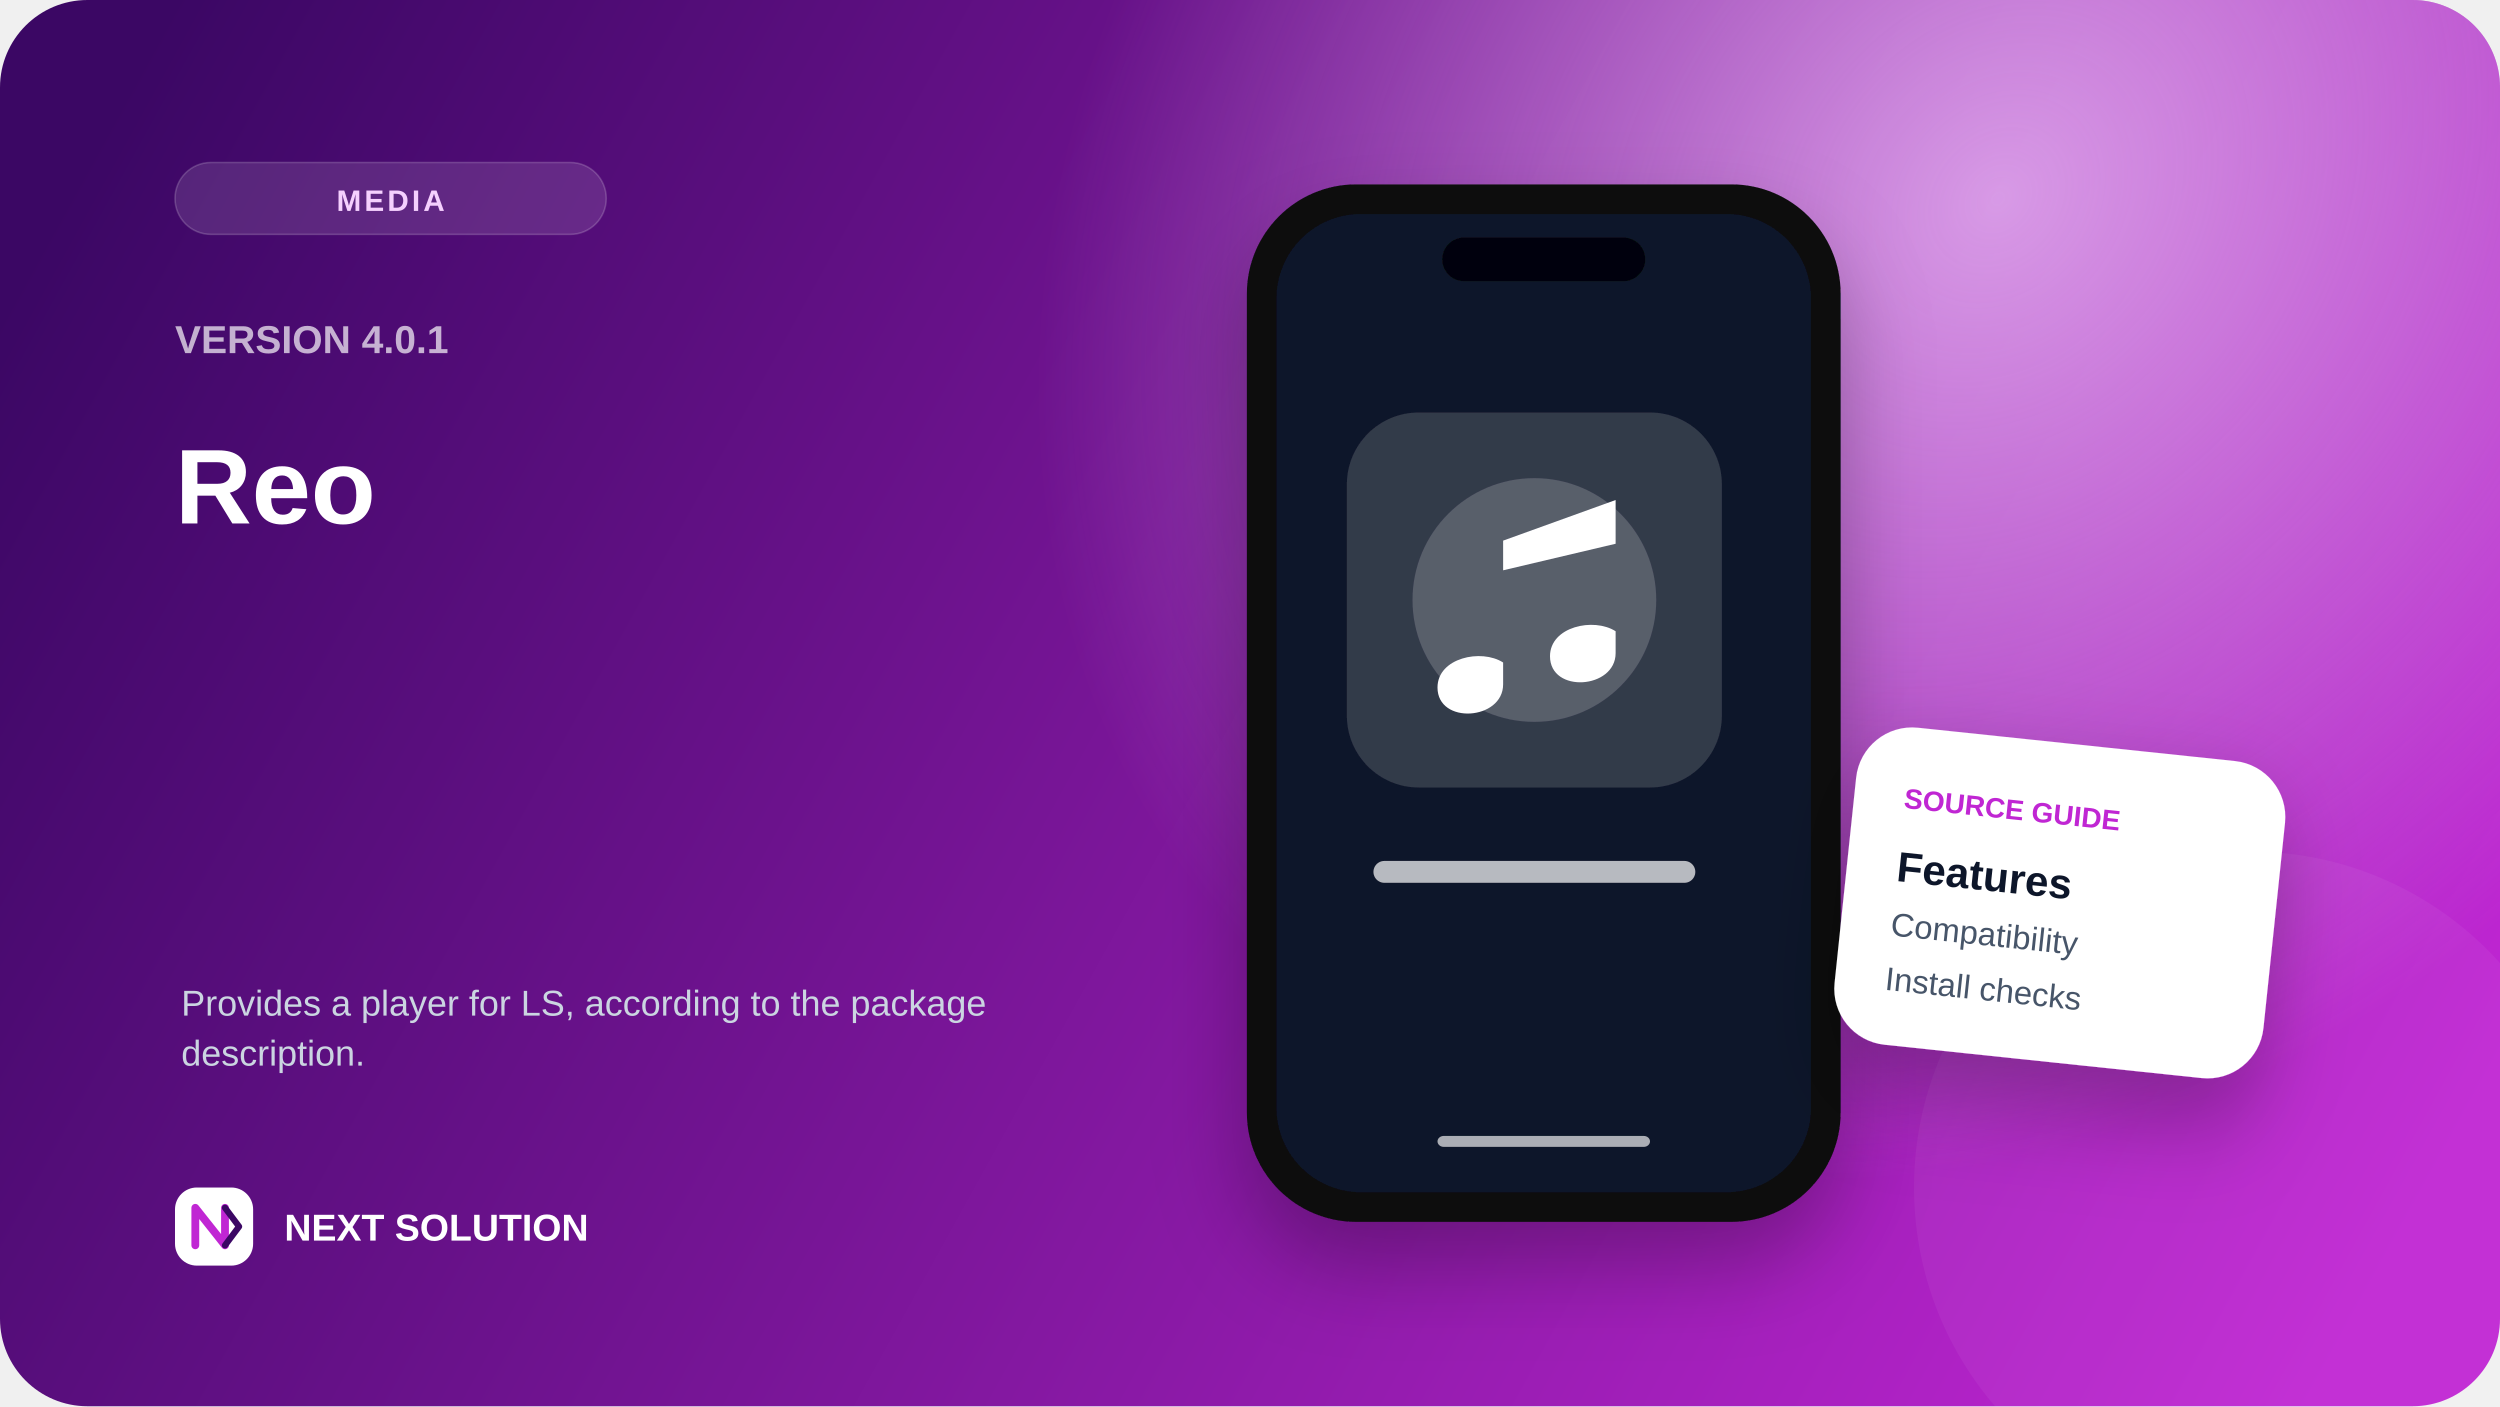
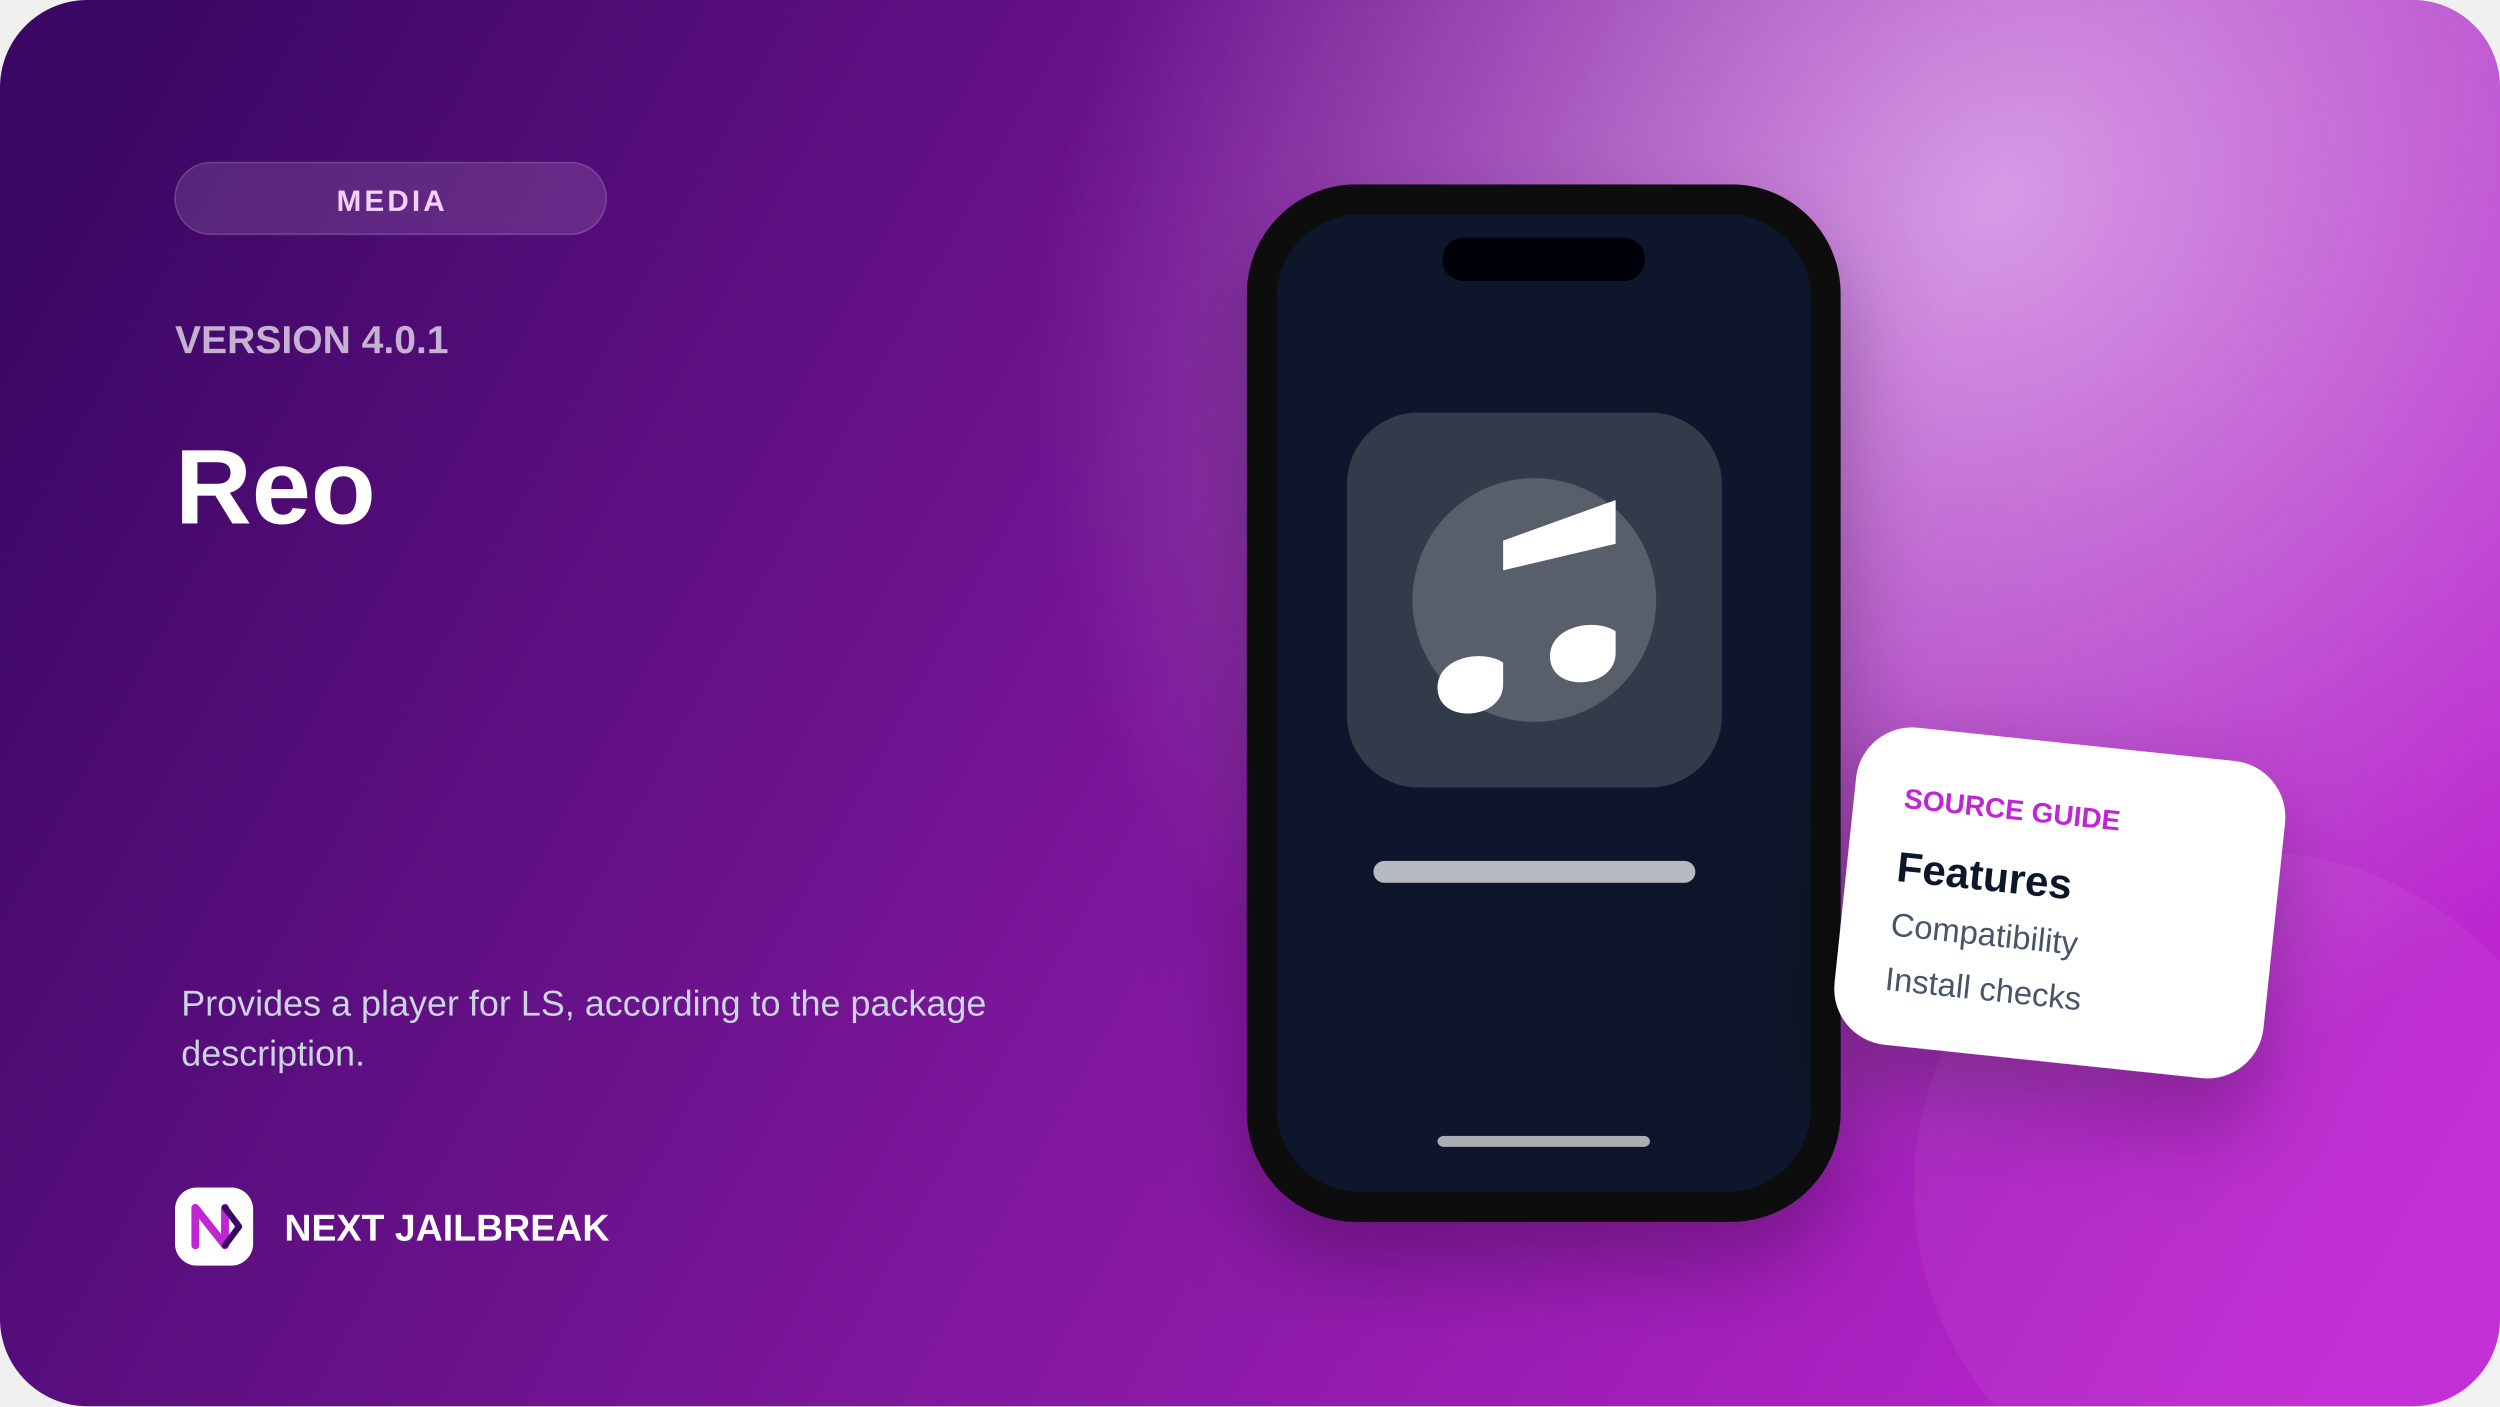
<svg xmlns="http://www.w3.org/2000/svg" viewBox="0 0 1600 900" role="img" aria-labelledby="title desc">
  <defs>
    <linearGradient id="background" x1="80" y1="55" x2="1510" y2="845" gradientUnits="userSpaceOnUse">
      <stop stop-color="#3B0764" />
      <stop offset="1" stop-color="#C026D3" />
    </linearGradient>
    <radialGradient id="glow" cx="0" cy="0" r="1" gradientTransform="translate(1280 130) rotate(132) scale(680 560)" gradientUnits="userSpaceOnUse">
      <stop stop-color="#F5D0FE" stop-opacity=".7" />
      <stop offset="1" stop-color="#F5D0FE" stop-opacity="0" />
    </radialGradient>
    <filter id="shadow" x="-20%" y="-20%" width="140%" height="150%">
      <feDropShadow dx="0" dy="28" stdDeviation="28" flood-color="#000000" flood-opacity=".28" />
    </filter>
  </defs>
  <rect width="1600" height="900" rx="56" fill="url(#background)" />
  <rect width="1600" height="900" rx="56" fill="url(#glow)" />
  <circle cx="1440" cy="760" r="215" fill="#FFFFFF" fill-opacity=".05" />
  <g>
    <rect x="112" y="104" width="276" height="46" rx="23" fill="#FFFFFF" fill-opacity=".12" stroke="#FFFFFF" stroke-opacity=".18" />
    <text x="250" y="135" text-anchor="middle" fill="#F5D0FE" font-family="Arial, sans-serif" font-size="19" font-weight="800" letter-spacing="2">MEDIA</text>
    <text x="112" y="226" fill="#FFFFFF" fill-opacity=".68" font-family="Arial, sans-serif" font-size="25" font-weight="700">VERSION 4.0.1</text>
    <text x="112" y="335" fill="#FFFFFF" font-family="Arial, sans-serif" font-size="68" font-weight="800">Reo</text>
    <text x="116" y="650" fill="#CBD5E1" font-family="Arial, sans-serif" font-size="23">Provides a player for LS, according to the package</text>
    <text x="116" y="682" fill="#CBD5E1" font-family="Arial, sans-serif" font-size="23">description.</text>
    <g transform="translate(112 760)">
      <rect width="50" height="50" rx="14" fill="#FFFFFF" />
      <path d="M13 37V13l19 24V13" fill="none" stroke="#C026D3" stroke-width="5" stroke-linecap="round" stroke-linejoin="round" />
      <path d="m32 13 9 12-9 12" fill="none" stroke="#3B0764" stroke-width="4" stroke-linecap="round" stroke-linejoin="round" />
-       <text x="70" y="34" fill="#FFFFFF" font-family="Arial, sans-serif" font-size="24" font-weight="800">NEXT SOLUTION</text>
+       <text x="70" y="34" fill="#FFFFFF" font-family="Arial, sans-serif" font-size="24" font-weight="800">NEXT JAILBREAK</text>
    </g>
  </g>
  <g filter="url(#shadow)">
    <rect x="798" y="118" width="380" height="664" rx="70" fill="#070A10" />
    <rect x="817" y="137" width="342" height="626" rx="54" fill="#0F172A" />
    <rect x="923" y="152" width="130" height="28" rx="14" fill="#04060A" />
    <rect x="862" y="264" width="240" height="240" rx="46" fill="#FFFFFF" fill-opacity=".15" />
    <circle cx="982" cy="384" r="78" fill="#FFFFFF" fill-opacity=".18" />
    <path d="M962 346v92c0 23-42 26-42 2 0-19 28-25 42-16V365l72-17v70c0 23-42 26-42 2 0-19 28-25 42-16v-84z" fill="#FFFFFF" />
    <path d="M886 558h192" stroke="#FFFFFF" stroke-width="14" stroke-linecap="round" opacity=".7" />
    <rect x="920" y="727" width="136" height="7" rx="4" fill="#FFFFFF" fill-opacity=".65" />
  </g>
  <g filter="url(#shadow)" transform="rotate(6 1310 580)">
    <rect x="1180" y="475" width="276" height="204" rx="36" fill="#FFFFFF" />
    <text x="1212" y="527" fill="#C026D3" font-family="Arial, sans-serif" font-size="18" font-weight="800">SOURCE GUIDE</text>
    <text x="1212" y="574" fill="#0F172A" font-family="Arial, sans-serif" font-size="27" font-weight="800">Features</text>
    <text x="1212" y="609" fill="#475569" font-family="Arial, sans-serif" font-size="21">Compatibility</text>
    <text x="1212" y="644" fill="#475569" font-family="Arial, sans-serif" font-size="21">Install checks</text>
  </g>
</svg>
